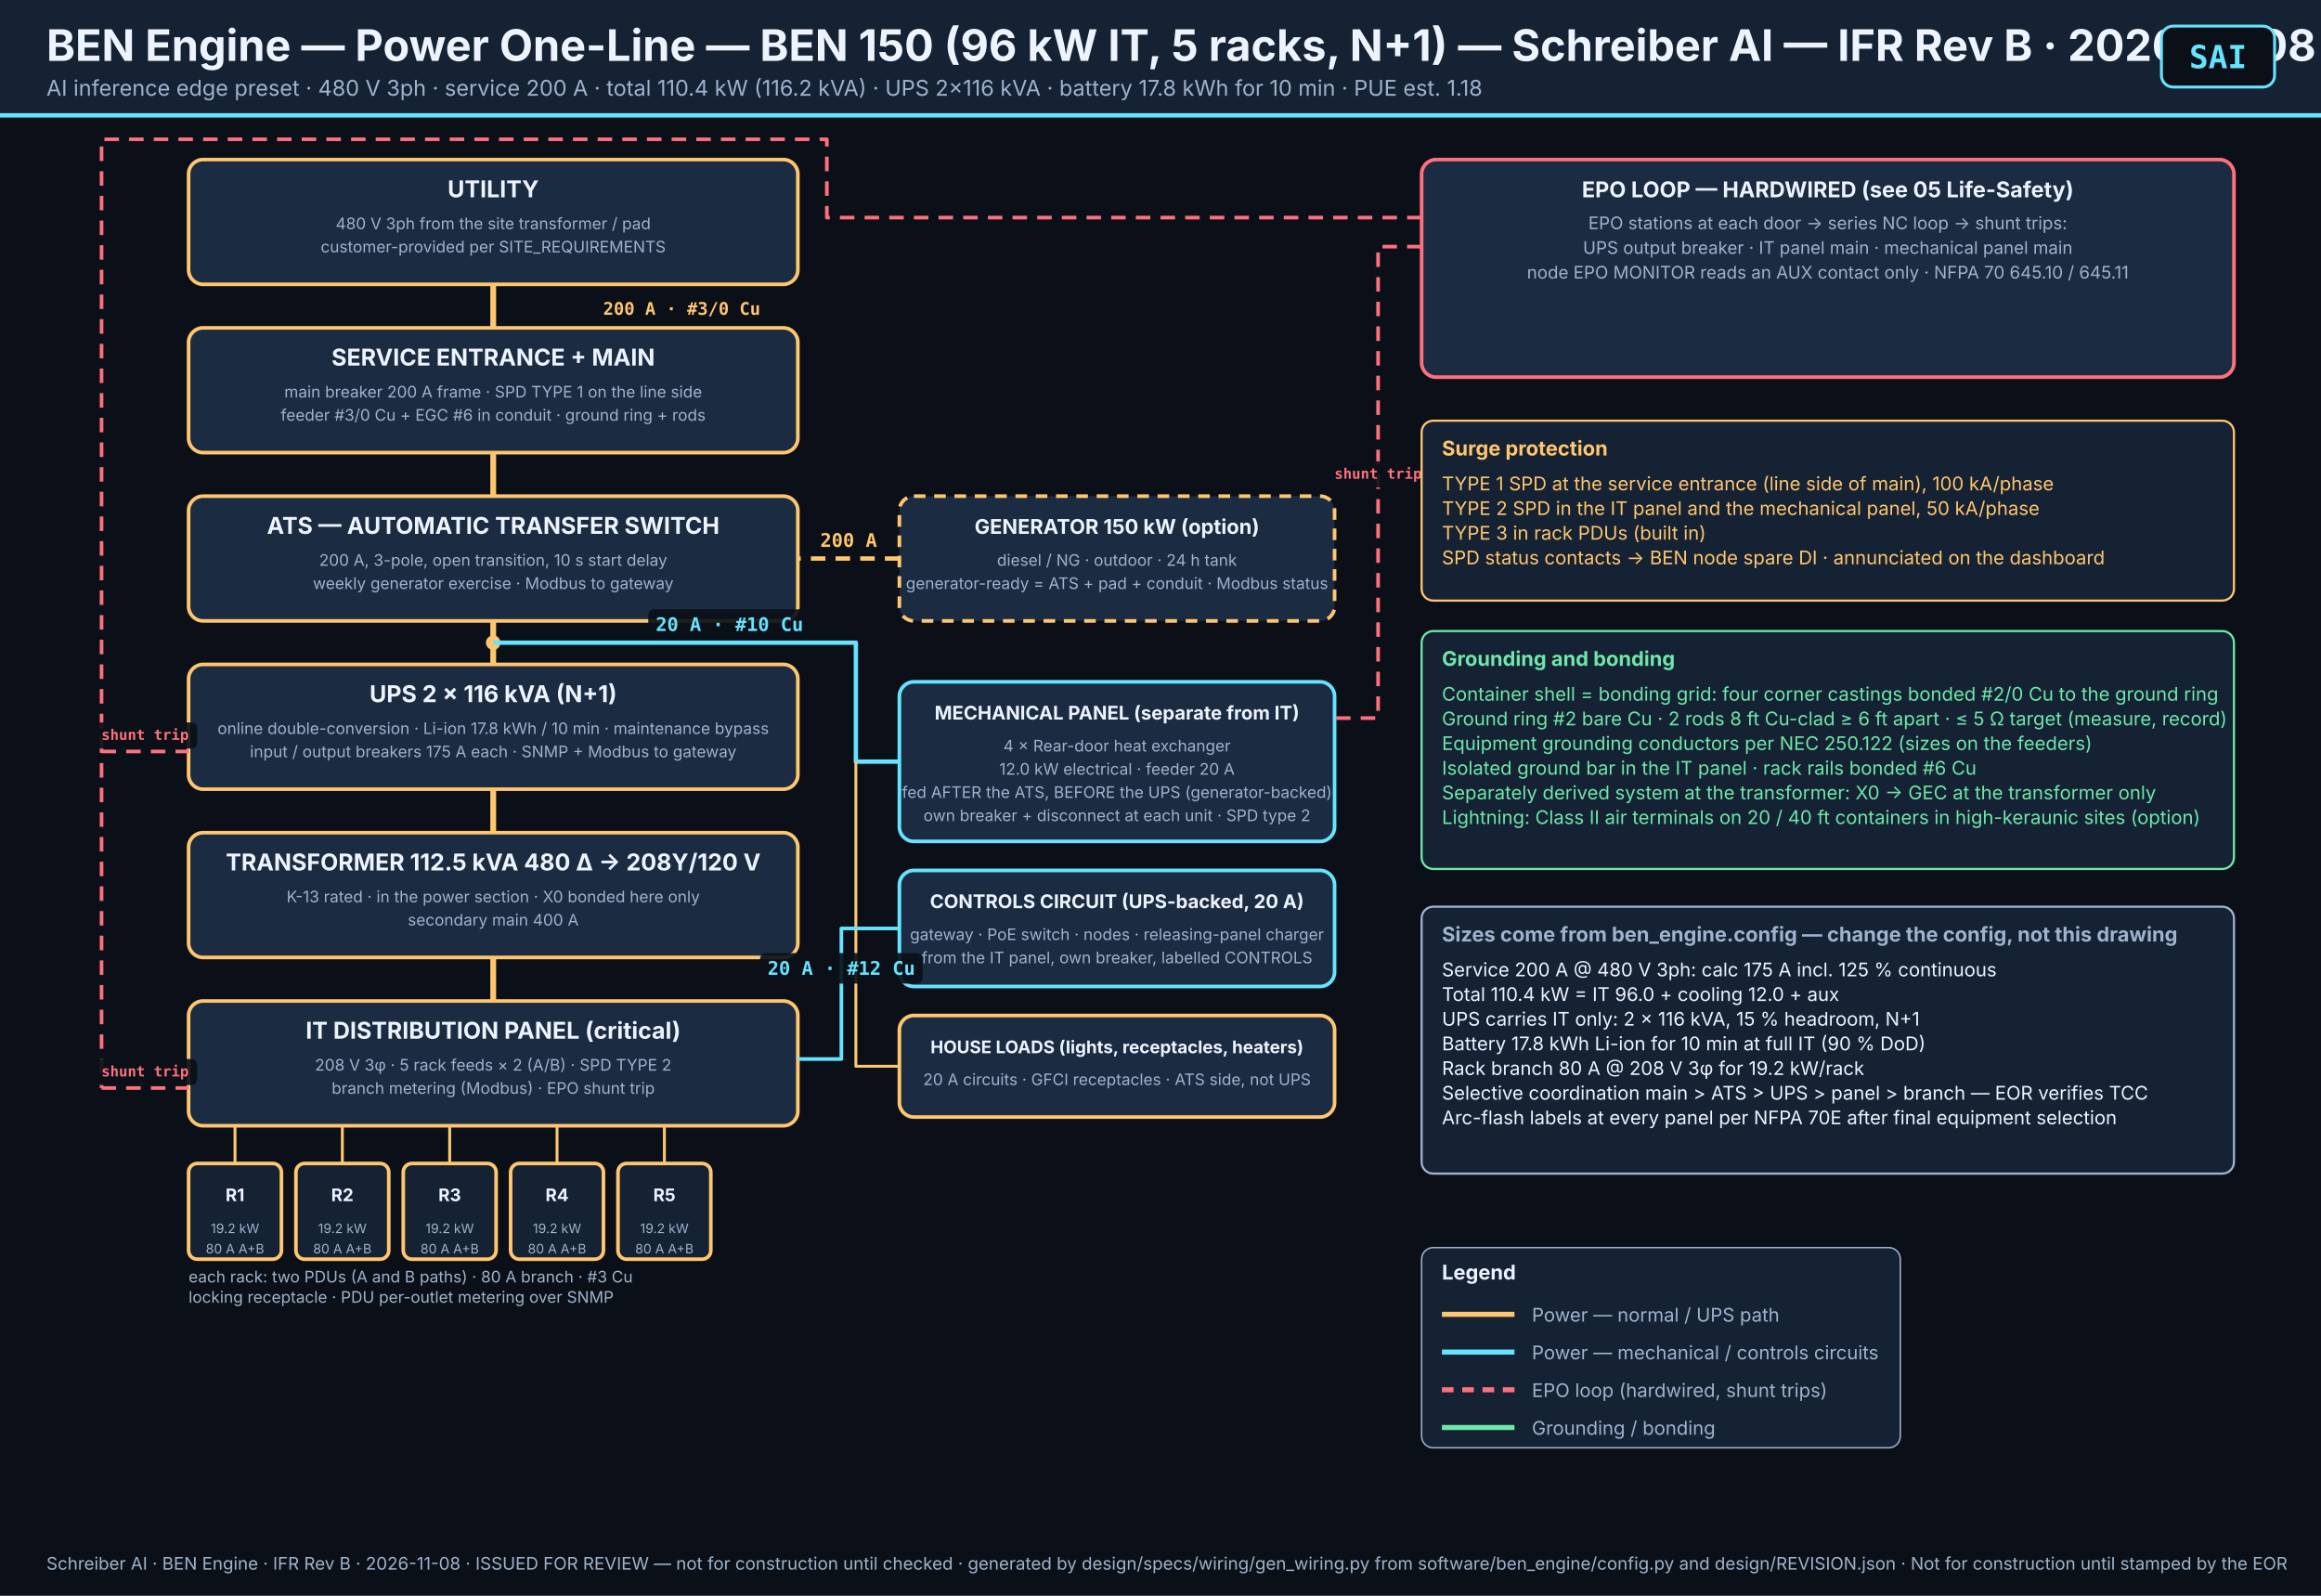
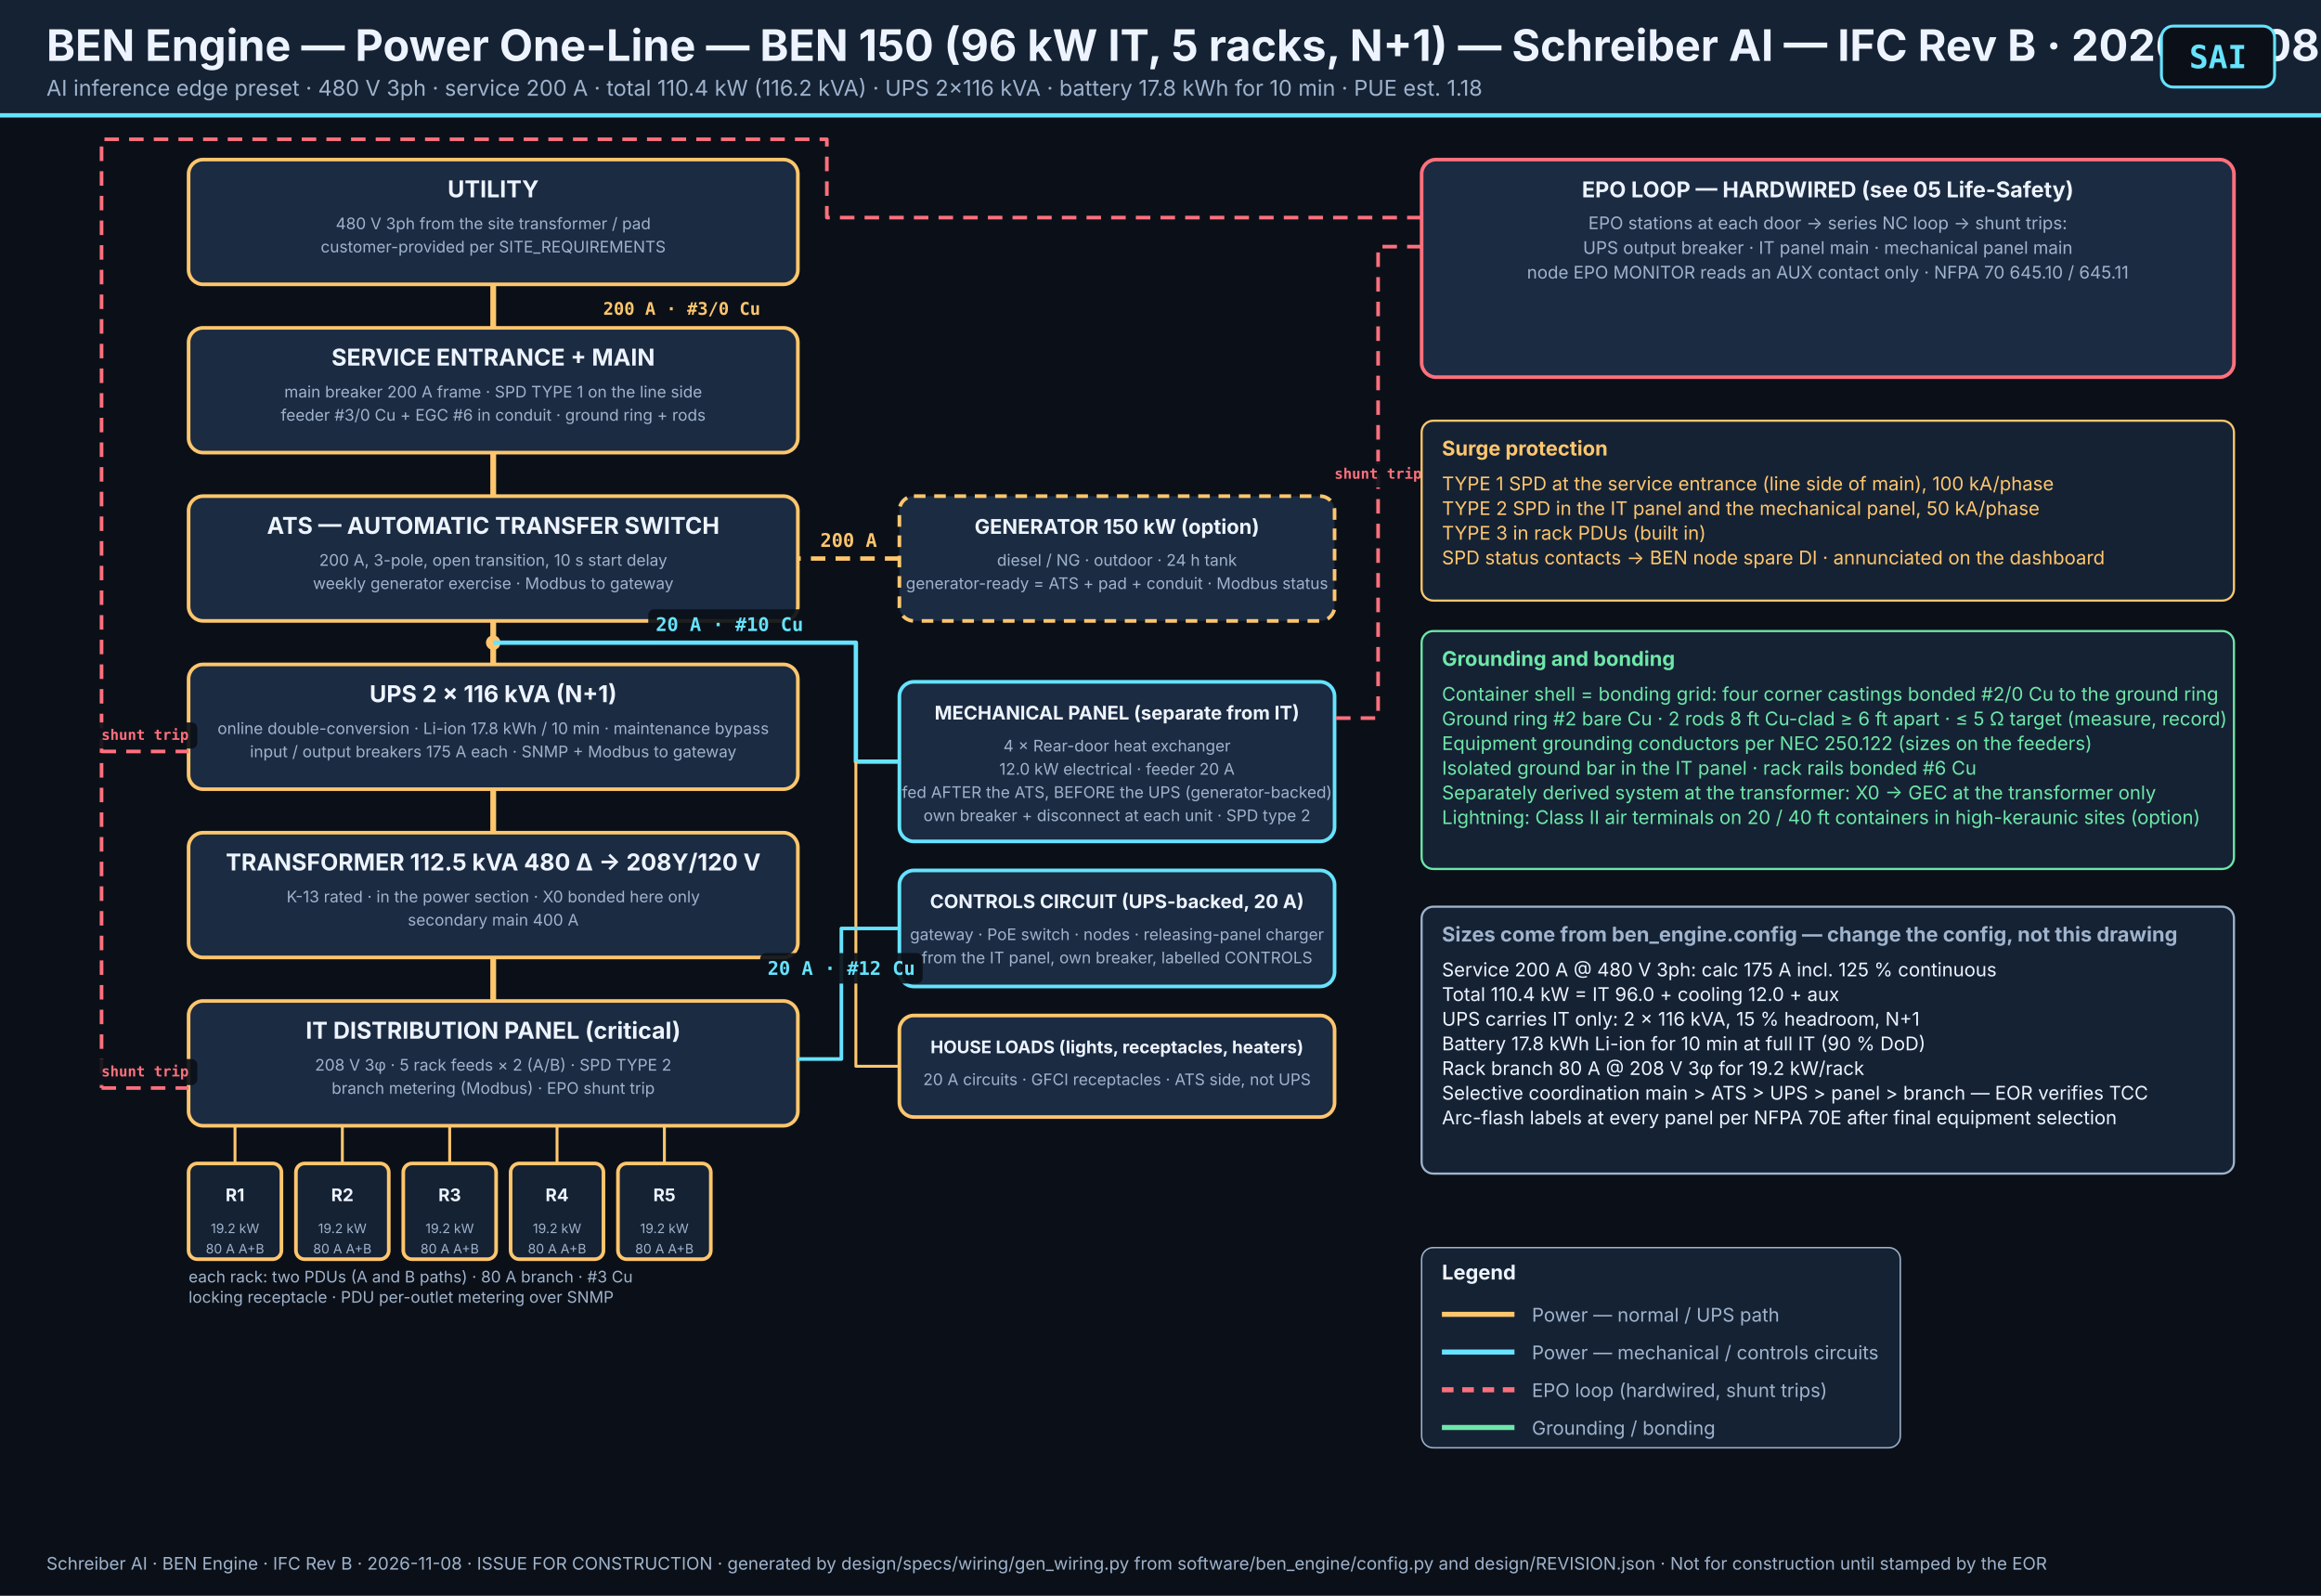
<svg xmlns="http://www.w3.org/2000/svg" viewBox="0 0 1600 1100" width="1600" height="1100" role="img" aria-label="03_power_one_line_ben150.svg">
  <defs>
    <marker id="arr-66E3FF" viewBox="0 0 10 10" refX="9" refY="5" markerWidth="7" markerHeight="7" orient="auto-start-reverse">
      <path d="M0,0 L10,5 L0,10 z" fill="#66E3FF" />
    </marker>
    <marker id="arr-FFC66D" viewBox="0 0 10 10" refX="9" refY="5" markerWidth="7" markerHeight="7" orient="auto-start-reverse">
      <path d="M0,0 L10,5 L0,10 z" fill="#FFC66D" />
    </marker>
    <marker id="arr-FF707D" viewBox="0 0 10 10" refX="9" refY="5" markerWidth="7" markerHeight="7" orient="auto-start-reverse">
      <path d="M0,0 L10,5 L0,10 z" fill="#FF707D" />
    </marker>
    <marker id="arr-6EE7A8" viewBox="0 0 10 10" refX="9" refY="5" markerWidth="7" markerHeight="7" orient="auto-start-reverse">
      <path d="M0,0 L10,5 L0,10 z" fill="#6EE7A8" />
    </marker>
    <marker id="arr-9FB3CC" viewBox="0 0 10 10" refX="9" refY="5" markerWidth="7" markerHeight="7" orient="auto-start-reverse">
      <path d="M0,0 L10,5 L0,10 z" fill="#9FB3CC" />
    </marker>
  </defs>
  <rect width="1600" height="1100" fill="#0B1018" />
  <rect x="0" y="0" width="1600" height="78" fill="#152234" />
  <rect x="0" y="78" width="1600" height="3" fill="#66E3FF" />
-   <text x="32" y="42" font-family="'Inter','Segoe UI',system-ui,sans-serif" font-size="30" font-weight="700" fill="#EDF4FF" text-anchor="start">BEN Engine — Power One-Line — BEN 150 (96 kW IT, 5 racks, N+1) — Schreiber AI — IFR Rev B · 2026-11-08</text>
+   <text x="32" y="42" font-family="'Inter','Segoe UI',system-ui,sans-serif" font-size="30" font-weight="700" fill="#EDF4FF" text-anchor="start">BEN Engine — Power One-Line — BEN 150 (96 kW IT, 5 racks, N+1) — Schreiber AI — IFC Rev B · 2026-11-08</text>
  <text x="32" y="66" font-family="'Inter','Segoe UI',system-ui,sans-serif" font-size="15" font-weight="400" fill="#9FB3CC" text-anchor="start">AI inference edge preset · 480 V 3ph · service 200 A · total 110.4 kW (116.2 kVA) · UPS 2×116 kVA · battery 17.8 kWh for 10 min · PUE est. 1.18</text>
  <rect x="1490" y="18" width="78" height="42" rx="8" fill="#0B1018" stroke="#66E3FF" stroke-width="2" />
  <text x="1529" y="47" font-family="'JetBrains Mono',Consolas,monospace" font-size="22" font-weight="800" fill="#66E3FF" text-anchor="middle">SAI</text>
  <rect x="130" y="110" width="420" height="86" rx="10" fill="#1B2B42" stroke="#FFC66D" stroke-width="2.5" />
  <text x="340.0" y="136" font-family="'Inter','Segoe UI',system-ui,sans-serif" font-size="16" font-weight="700" fill="#EDF4FF" text-anchor="middle">UTILITY</text>
  <text x="340.0" y="158" font-family="'Inter','Segoe UI',system-ui,sans-serif" font-size="11" font-weight="400" fill="#9FB3CC" text-anchor="middle">480 V 3ph from the site transformer / pad</text>
  <text x="340.0" y="174" font-family="'Inter','Segoe UI',system-ui,sans-serif" font-size="11" font-weight="400" fill="#9FB3CC" text-anchor="middle">customer-provided per SITE_REQUIREMENTS</text>
  <rect x="130" y="226" width="420" height="86" rx="10" fill="#1B2B42" stroke="#FFC66D" stroke-width="2.5" />
  <text x="340.0" y="252" font-family="'Inter','Segoe UI',system-ui,sans-serif" font-size="16" font-weight="700" fill="#EDF4FF" text-anchor="middle">SERVICE ENTRANCE + MAIN</text>
  <text x="340.0" y="274" font-family="'Inter','Segoe UI',system-ui,sans-serif" font-size="11" font-weight="400" fill="#9FB3CC" text-anchor="middle">main breaker 200 A frame · SPD TYPE 1 on the line side</text>
  <text x="340.0" y="290" font-family="'Inter','Segoe UI',system-ui,sans-serif" font-size="11" font-weight="400" fill="#9FB3CC" text-anchor="middle">feeder #3/0 Cu + EGC #6 in conduit · ground ring + rods</text>
  <rect x="130" y="342" width="420" height="86" rx="10" fill="#1B2B42" stroke="#FFC66D" stroke-width="2.5" />
  <text x="340.0" y="368" font-family="'Inter','Segoe UI',system-ui,sans-serif" font-size="16" font-weight="700" fill="#EDF4FF" text-anchor="middle">ATS — AUTOMATIC TRANSFER SWITCH</text>
  <text x="340.0" y="390" font-family="'Inter','Segoe UI',system-ui,sans-serif" font-size="11" font-weight="400" fill="#9FB3CC" text-anchor="middle">200 A, 3-pole, open transition, 10 s start delay</text>
  <text x="340.0" y="406" font-family="'Inter','Segoe UI',system-ui,sans-serif" font-size="11" font-weight="400" fill="#9FB3CC" text-anchor="middle">weekly generator exercise · Modbus to gateway</text>
  <rect x="130" y="458" width="420" height="86" rx="10" fill="#1B2B42" stroke="#FFC66D" stroke-width="2.5" />
  <text x="340.0" y="484" font-family="'Inter','Segoe UI',system-ui,sans-serif" font-size="16" font-weight="700" fill="#EDF4FF" text-anchor="middle">UPS  2 × 116 kVA  (N+1)</text>
  <text x="340.0" y="506" font-family="'Inter','Segoe UI',system-ui,sans-serif" font-size="11" font-weight="400" fill="#9FB3CC" text-anchor="middle">online double-conversion · Li-ion 17.8 kWh / 10 min · maintenance bypass</text>
  <text x="340.0" y="522" font-family="'Inter','Segoe UI',system-ui,sans-serif" font-size="11" font-weight="400" fill="#9FB3CC" text-anchor="middle">input / output breakers 175 A each · SNMP + Modbus to gateway</text>
  <rect x="130" y="574" width="420" height="86" rx="10" fill="#1B2B42" stroke="#FFC66D" stroke-width="2.5" />
  <text x="340.0" y="600" font-family="'Inter','Segoe UI',system-ui,sans-serif" font-size="16" font-weight="700" fill="#EDF4FF" text-anchor="middle">TRANSFORMER 112.5 kVA  480 Δ → 208Y/120 V</text>
  <text x="340.0" y="622" font-family="'Inter','Segoe UI',system-ui,sans-serif" font-size="11" font-weight="400" fill="#9FB3CC" text-anchor="middle">K-13 rated · in the power section · X0 bonded here only</text>
  <text x="340.0" y="638" font-family="'Inter','Segoe UI',system-ui,sans-serif" font-size="11" font-weight="400" fill="#9FB3CC" text-anchor="middle">secondary main 400 A</text>
  <rect x="130" y="690" width="420" height="86" rx="10" fill="#1B2B42" stroke="#FFC66D" stroke-width="2.5" />
  <text x="340.0" y="716" font-family="'Inter','Segoe UI',system-ui,sans-serif" font-size="16" font-weight="700" fill="#EDF4FF" text-anchor="middle">IT DISTRIBUTION PANEL  (critical)</text>
  <text x="340.0" y="738" font-family="'Inter','Segoe UI',system-ui,sans-serif" font-size="11" font-weight="400" fill="#9FB3CC" text-anchor="middle">208 V 3φ · 5 rack feeds × 2 (A/B) · SPD TYPE 2</text>
  <text x="340.0" y="754" font-family="'Inter','Segoe UI',system-ui,sans-serif" font-size="11" font-weight="400" fill="#9FB3CC" text-anchor="middle">branch metering (Modbus) · EPO shunt trip</text>
  <path d="M340,196 L340,226" fill="none" stroke="#FFC66D" stroke-width="4" stroke-linejoin="round" />
  <path d="M340,312 L340,342" fill="none" stroke="#FFC66D" stroke-width="4" stroke-linejoin="round" />
  <path d="M340,428 L340,458" fill="none" stroke="#FFC66D" stroke-width="4" stroke-linejoin="round" />
  <path d="M340,544 L340,574" fill="none" stroke="#FFC66D" stroke-width="4" stroke-linejoin="round" />
  <path d="M340,660 L340,690" fill="none" stroke="#FFC66D" stroke-width="4" stroke-linejoin="round" />
  <rect x="410.8" y="203" width="118.4" height="20" rx="4" fill="#0B1018" opacity="0.92" />
  <text x="470" y="217" font-family="'JetBrains Mono',Consolas,monospace" font-size="12" font-weight="600" fill="#FFC66D" text-anchor="middle">200 A · #3/0 Cu</text>
  <rect x="130" y="802" width="64" height="66" rx="6" fill="#152234" stroke="#FFC66D" stroke-width="2.5" />
  <text x="162.0" y="828" font-family="'Inter','Segoe UI',system-ui,sans-serif" font-size="12" font-weight="700" fill="#EDF4FF" text-anchor="middle">R1</text>
  <text x="162.0" y="850" font-family="'Inter','Segoe UI',system-ui,sans-serif" font-size="9" font-weight="400" fill="#9FB3CC" text-anchor="middle">19.2 kW</text>
  <text x="162.0" y="864" font-family="'Inter','Segoe UI',system-ui,sans-serif" font-size="9" font-weight="400" fill="#9FB3CC" text-anchor="middle">80 A A+B</text>
  <path d="M162.0,776 L162.0,802" fill="none" stroke="#FFC66D" stroke-width="2" stroke-linejoin="round" />
  <rect x="204" y="802" width="64" height="66" rx="6" fill="#152234" stroke="#FFC66D" stroke-width="2.5" />
  <text x="236.0" y="828" font-family="'Inter','Segoe UI',system-ui,sans-serif" font-size="12" font-weight="700" fill="#EDF4FF" text-anchor="middle">R2</text>
  <text x="236.0" y="850" font-family="'Inter','Segoe UI',system-ui,sans-serif" font-size="9" font-weight="400" fill="#9FB3CC" text-anchor="middle">19.2 kW</text>
  <text x="236.0" y="864" font-family="'Inter','Segoe UI',system-ui,sans-serif" font-size="9" font-weight="400" fill="#9FB3CC" text-anchor="middle">80 A A+B</text>
  <path d="M236.0,776 L236.0,802" fill="none" stroke="#FFC66D" stroke-width="2" stroke-linejoin="round" />
  <rect x="278" y="802" width="64" height="66" rx="6" fill="#152234" stroke="#FFC66D" stroke-width="2.5" />
  <text x="310.0" y="828" font-family="'Inter','Segoe UI',system-ui,sans-serif" font-size="12" font-weight="700" fill="#EDF4FF" text-anchor="middle">R3</text>
  <text x="310.0" y="850" font-family="'Inter','Segoe UI',system-ui,sans-serif" font-size="9" font-weight="400" fill="#9FB3CC" text-anchor="middle">19.2 kW</text>
  <text x="310.0" y="864" font-family="'Inter','Segoe UI',system-ui,sans-serif" font-size="9" font-weight="400" fill="#9FB3CC" text-anchor="middle">80 A A+B</text>
  <path d="M310.0,776 L310.0,802" fill="none" stroke="#FFC66D" stroke-width="2" stroke-linejoin="round" />
  <rect x="352" y="802" width="64" height="66" rx="6" fill="#152234" stroke="#FFC66D" stroke-width="2.5" />
  <text x="384.0" y="828" font-family="'Inter','Segoe UI',system-ui,sans-serif" font-size="12" font-weight="700" fill="#EDF4FF" text-anchor="middle">R4</text>
  <text x="384.0" y="850" font-family="'Inter','Segoe UI',system-ui,sans-serif" font-size="9" font-weight="400" fill="#9FB3CC" text-anchor="middle">19.2 kW</text>
  <text x="384.0" y="864" font-family="'Inter','Segoe UI',system-ui,sans-serif" font-size="9" font-weight="400" fill="#9FB3CC" text-anchor="middle">80 A A+B</text>
  <path d="M384.0,776 L384.0,802" fill="none" stroke="#FFC66D" stroke-width="2" stroke-linejoin="round" />
  <rect x="426" y="802" width="64" height="66" rx="6" fill="#152234" stroke="#FFC66D" stroke-width="2.5" />
  <text x="458.0" y="828" font-family="'Inter','Segoe UI',system-ui,sans-serif" font-size="12" font-weight="700" fill="#EDF4FF" text-anchor="middle">R5</text>
  <text x="458.0" y="850" font-family="'Inter','Segoe UI',system-ui,sans-serif" font-size="9" font-weight="400" fill="#9FB3CC" text-anchor="middle">19.2 kW</text>
  <text x="458.0" y="864" font-family="'Inter','Segoe UI',system-ui,sans-serif" font-size="9" font-weight="400" fill="#9FB3CC" text-anchor="middle">80 A A+B</text>
  <path d="M458.0,776 L458.0,802" fill="none" stroke="#FFC66D" stroke-width="2" stroke-linejoin="round" />
  <text x="130" y="884" font-family="'Inter','Segoe UI',system-ui,sans-serif" font-size="11" font-weight="400" fill="#9FB3CC" text-anchor="start">each rack: two PDUs (A and B paths) · 80 A branch · #3 Cu</text>
  <text x="130" y="898" font-family="'Inter','Segoe UI',system-ui,sans-serif" font-size="11" font-weight="400" fill="#9FB3CC" text-anchor="start">locking receptacle · PDU per-outlet metering over SNMP</text>
  <rect x="620" y="342" width="300" height="86" rx="10" fill="#1B2B42" stroke="#FFC66D" stroke-width="2.5" stroke-dasharray="8 6" />
  <text x="770.0" y="368" font-family="'Inter','Segoe UI',system-ui,sans-serif" font-size="14" font-weight="700" fill="#EDF4FF" text-anchor="middle">GENERATOR  150 kW  (option)</text>
  <text x="770.0" y="390" font-family="'Inter','Segoe UI',system-ui,sans-serif" font-size="11" font-weight="400" fill="#9FB3CC" text-anchor="middle">diesel / NG · outdoor · 24 h tank</text>
  <text x="770.0" y="406" font-family="'Inter','Segoe UI',system-ui,sans-serif" font-size="11" font-weight="400" fill="#9FB3CC" text-anchor="middle">generator-ready = ATS + pad + conduit · Modbus status</text>
  <path d="M620,385 L550,385" fill="none" stroke="#FFC66D" stroke-width="3" stroke-linejoin="round" stroke-dasharray="10 7" />
  <rect x="559.15" y="362.0" width="51.7" height="21" rx="4" fill="#0B1018" opacity="0.92" />
  <text x="585.0" y="377.0" font-family="'JetBrains Mono',Consolas,monospace" font-size="13" font-weight="600" fill="#FFC66D" text-anchor="middle">200 A</text>
  <circle cx="340" cy="443" r="5" fill="#FFC66D" />
  <path d="M340,443 L590,443 L590,525 L620,525" fill="none" stroke="#66E3FF" stroke-width="3" stroke-linejoin="round" />
  <rect x="446.89" y="420.0" width="112.02" height="21" rx="4" fill="#0B1018" opacity="0.92" />
  <text x="502.9" y="435.0" font-family="'JetBrains Mono',Consolas,monospace" font-size="13" font-weight="600" fill="#66E3FF" text-anchor="middle">20 A · #10 Cu</text>
  <rect x="620" y="470" width="300" height="110" rx="10" fill="#1B2B42" stroke="#66E3FF" stroke-width="2.5" />
  <text x="770.0" y="496" font-family="'Inter','Segoe UI',system-ui,sans-serif" font-size="13" font-weight="700" fill="#EDF4FF" text-anchor="middle">MECHANICAL PANEL  (separate from IT)</text>
  <text x="770.0" y="518" font-family="'Inter','Segoe UI',system-ui,sans-serif" font-size="11" font-weight="400" fill="#9FB3CC" text-anchor="middle">4 × Rear-door heat exchanger</text>
  <text x="770.0" y="534" font-family="'Inter','Segoe UI',system-ui,sans-serif" font-size="11" font-weight="400" fill="#9FB3CC" text-anchor="middle">12.0 kW electrical · feeder 20 A</text>
  <text x="770.0" y="550" font-family="'Inter','Segoe UI',system-ui,sans-serif" font-size="11" font-weight="400" fill="#9FB3CC" text-anchor="middle">fed AFTER the ATS, BEFORE the UPS (generator-backed)</text>
  <text x="770.0" y="566" font-family="'Inter','Segoe UI',system-ui,sans-serif" font-size="11" font-weight="400" fill="#9FB3CC" text-anchor="middle">own breaker + disconnect at each unit · SPD type 2</text>
  <path d="M590,525 L590,735 L620,735" fill="none" stroke="#FFC66D" stroke-width="2" stroke-linejoin="round" />
  <rect x="620" y="700" width="300" height="70" rx="10" fill="#1B2B42" stroke="#FFC66D" stroke-width="2.5" />
  <text x="770.0" y="726" font-family="'Inter','Segoe UI',system-ui,sans-serif" font-size="12" font-weight="700" fill="#EDF4FF" text-anchor="middle">HOUSE LOADS  (lights, receptacles, heaters)</text>
  <text x="770.0" y="748" font-family="'Inter','Segoe UI',system-ui,sans-serif" font-size="11" font-weight="400" fill="#9FB3CC" text-anchor="middle">20 A circuits · GFCI receptacles · ATS side, not UPS</text>
  <rect x="620" y="600" width="300" height="80" rx="10" fill="#1B2B42" stroke="#66E3FF" stroke-width="2.5" />
  <text x="770.0" y="626" font-family="'Inter','Segoe UI',system-ui,sans-serif" font-size="13" font-weight="700" fill="#EDF4FF" text-anchor="middle">CONTROLS CIRCUIT  (UPS-backed, 20 A)</text>
  <text x="770.0" y="648" font-family="'Inter','Segoe UI',system-ui,sans-serif" font-size="11" font-weight="400" fill="#9FB3CC" text-anchor="middle">gateway · PoE switch · nodes · releasing-panel charger</text>
  <text x="770.0" y="664" font-family="'Inter','Segoe UI',system-ui,sans-serif" font-size="11" font-weight="400" fill="#9FB3CC" text-anchor="middle">from the IT panel, own breaker, labelled CONTROLS</text>
  <path d="M550,730 L580,730 L580,640 L620,640" fill="none" stroke="#66E3FF" stroke-width="2.5" stroke-linejoin="round" />
  <rect x="523.99" y="657.0" width="112.02" height="21" rx="4" fill="#0B1018" opacity="0.92" />
  <text x="580.0" y="672.0" font-family="'JetBrains Mono',Consolas,monospace" font-size="13" font-weight="600" fill="#66E3FF" text-anchor="middle">20 A · #12 Cu</text>
  <rect x="980" y="110" width="560" height="150" rx="10" fill="#1B2B42" stroke="#FF707D" stroke-width="2.5" />
  <text x="1260.0" y="136" font-family="'Inter','Segoe UI',system-ui,sans-serif" font-size="15" font-weight="700" fill="#EDF4FF" text-anchor="middle">EPO LOOP — HARDWIRED (see 05 Life-Safety)</text>
  <text x="1260.0" y="158" font-family="'Inter','Segoe UI',system-ui,sans-serif" font-size="12" font-weight="400" fill="#9FB3CC" text-anchor="middle">EPO stations at each door → series NC loop → shunt trips:</text>
  <text x="1260.0" y="175" font-family="'Inter','Segoe UI',system-ui,sans-serif" font-size="12" font-weight="400" fill="#9FB3CC" text-anchor="middle">UPS output breaker · IT panel main · mechanical panel main</text>
  <text x="1260.0" y="192" font-family="'Inter','Segoe UI',system-ui,sans-serif" font-size="12" font-weight="400" fill="#9FB3CC" text-anchor="middle">node EPO MONITOR reads an AUX contact only · NFPA 70 645.10 / 645.11</text>
  <path d="M980,150 L570,150 L570,96 L70,96 L70,750" fill="none" stroke="#FF707D" stroke-width="2.5" stroke-linejoin="round" stroke-dasharray="10 7" />
  <path d="M70,518 L130,518" fill="none" stroke="#FF707D" stroke-width="2.5" stroke-linejoin="round" stroke-dasharray="10 7" />
  <rect x="64.0" y="498" width="72.0" height="18" rx="4" fill="#0B1018" opacity="0.92" />
  <text x="100" y="510" font-family="'JetBrains Mono',Consolas,monospace" font-size="10" font-weight="600" fill="#FF707D" text-anchor="middle">shunt trip</text>
  <path d="M70,750 L130,750" fill="none" stroke="#FF707D" stroke-width="2.5" stroke-linejoin="round" stroke-dasharray="10 7" />
  <rect x="64.0" y="730" width="72.0" height="18" rx="4" fill="#0B1018" opacity="0.92" />
  <text x="100" y="742" font-family="'JetBrains Mono',Consolas,monospace" font-size="10" font-weight="600" fill="#FF707D" text-anchor="middle">shunt trip</text>
  <path d="M980,170 L950,170 L950,495 L920,495" fill="none" stroke="#FF707D" stroke-width="2.5" stroke-linejoin="round" stroke-dasharray="10 7" />
  <rect x="914.0" y="318" width="72.0" height="18" rx="4" fill="#0B1018" opacity="0.92" />
  <text x="950" y="330" font-family="'JetBrains Mono',Consolas,monospace" font-size="10" font-weight="600" fill="#FF707D" text-anchor="middle">shunt trip</text>
  <rect x="980" y="290" width="560" height="124" rx="8" fill="#152234" stroke="#FFC66D" stroke-width="1.5" />
  <text x="994" y="314" font-family="'Inter','Segoe UI',system-ui,sans-serif" font-size="14" font-weight="700" fill="#FFC66D" text-anchor="start">Surge protection</text>
  <text x="994" y="338" font-family="'Inter','Segoe UI',system-ui,sans-serif" font-size="13" font-weight="400" fill="#FFC66D" text-anchor="start">TYPE 1 SPD at the service entrance (line side of main), 100 kA/phase</text>
  <text x="994" y="355" font-family="'Inter','Segoe UI',system-ui,sans-serif" font-size="13" font-weight="400" fill="#FFC66D" text-anchor="start">TYPE 2 SPD in the IT panel and the mechanical panel, 50 kA/phase</text>
  <text x="994" y="372" font-family="'Inter','Segoe UI',system-ui,sans-serif" font-size="13" font-weight="400" fill="#FFC66D" text-anchor="start">TYPE 3 in rack PDUs (built in)</text>
  <text x="994" y="389" font-family="'Inter','Segoe UI',system-ui,sans-serif" font-size="13" font-weight="400" fill="#FFC66D" text-anchor="start">SPD status contacts → BEN node spare DI · annunciated on the dashboard</text>
  <rect x="980" y="435" width="560" height="164" rx="8" fill="#152234" stroke="#6EE7A8" stroke-width="1.5" />
  <text x="994" y="459" font-family="'Inter','Segoe UI',system-ui,sans-serif" font-size="14" font-weight="700" fill="#6EE7A8" text-anchor="start">Grounding and bonding</text>
  <text x="994" y="483" font-family="'Inter','Segoe UI',system-ui,sans-serif" font-size="13" font-weight="400" fill="#6EE7A8" text-anchor="start">Container shell = bonding grid: four corner castings bonded #2/0 Cu to the ground ring</text>
  <text x="994" y="500" font-family="'Inter','Segoe UI',system-ui,sans-serif" font-size="13" font-weight="400" fill="#6EE7A8" text-anchor="start">Ground ring #2 bare Cu · 2 rods 8 ft Cu-clad ≥ 6 ft apart · ≤ 5 Ω target (measure, record)</text>
  <text x="994" y="517" font-family="'Inter','Segoe UI',system-ui,sans-serif" font-size="13" font-weight="400" fill="#6EE7A8" text-anchor="start">Equipment grounding conductors per NEC 250.122 (sizes on the feeders)</text>
  <text x="994" y="534" font-family="'Inter','Segoe UI',system-ui,sans-serif" font-size="13" font-weight="400" fill="#6EE7A8" text-anchor="start">Isolated ground bar in the IT panel · rack rails bonded #6 Cu</text>
  <text x="994" y="551" font-family="'Inter','Segoe UI',system-ui,sans-serif" font-size="13" font-weight="400" fill="#6EE7A8" text-anchor="start">Separately derived system at the transformer: X0 → GEC at the transformer only</text>
  <text x="994" y="568" font-family="'Inter','Segoe UI',system-ui,sans-serif" font-size="13" font-weight="400" fill="#6EE7A8" text-anchor="start">Lightning: Class II air terminals on 20 / 40 ft containers in high-keraunic sites (option)</text>
  <rect x="980" y="625" width="560" height="184" rx="8" fill="#152234" stroke="#9FB3CC" stroke-width="1.5" />
  <text x="994" y="649" font-family="'Inter','Segoe UI',system-ui,sans-serif" font-size="14" font-weight="700" fill="#9FB3CC" text-anchor="start">Sizes come from ben_engine.config — change the config, not this drawing</text>
  <text x="994" y="673" font-family="'Inter','Segoe UI',system-ui,sans-serif" font-size="13" font-weight="400" fill="#EDF4FF" text-anchor="start">Service 200 A @ 480 V 3ph: calc 175 A incl. 125 % continuous</text>
  <text x="994" y="690" font-family="'Inter','Segoe UI',system-ui,sans-serif" font-size="13" font-weight="400" fill="#EDF4FF" text-anchor="start">Total 110.4 kW = IT 96.0 + cooling 12.0 + aux</text>
  <text x="994" y="707" font-family="'Inter','Segoe UI',system-ui,sans-serif" font-size="13" font-weight="400" fill="#EDF4FF" text-anchor="start">UPS carries IT only: 2 × 116 kVA, 15 % headroom, N+1</text>
  <text x="994" y="724" font-family="'Inter','Segoe UI',system-ui,sans-serif" font-size="13" font-weight="400" fill="#EDF4FF" text-anchor="start">Battery 17.8 kWh Li-ion for 10 min at full IT (90 % DoD)</text>
  <text x="994" y="741" font-family="'Inter','Segoe UI',system-ui,sans-serif" font-size="13" font-weight="400" fill="#EDF4FF" text-anchor="start">Rack branch 80 A @ 208 V 3φ for 19.2 kW/rack</text>
  <text x="994" y="758" font-family="'Inter','Segoe UI',system-ui,sans-serif" font-size="13" font-weight="400" fill="#EDF4FF" text-anchor="start">Selective coordination main &gt; ATS &gt; UPS &gt; panel &gt; branch — EOR verifies TCC</text>
  <text x="994" y="775" font-family="'Inter','Segoe UI',system-ui,sans-serif" font-size="13" font-weight="400" fill="#EDF4FF" text-anchor="start">Arc-flash labels at every panel per NFPA 70E after final equipment selection</text>
  <rect x="980" y="860" width="330" height="138" rx="8" fill="#152234" stroke="#9FB3CC" stroke-width="1" />
  <text x="994" y="882" font-family="'Inter','Segoe UI',system-ui,sans-serif" font-size="14" font-weight="700" fill="#EDF4FF" text-anchor="start">Legend</text>
  <line x1="994" y1="906" x2="1044" y2="906" stroke="#FFC66D" stroke-width="3.5" />
  <text x="1056" y="911" font-family="'Inter','Segoe UI',system-ui,sans-serif" font-size="13" font-weight="400" fill="#9FB3CC" text-anchor="start">Power — normal / UPS path</text>
  <line x1="994" y1="932" x2="1044" y2="932" stroke="#66E3FF" stroke-width="3.5" />
  <text x="1056" y="937" font-family="'Inter','Segoe UI',system-ui,sans-serif" font-size="13" font-weight="400" fill="#9FB3CC" text-anchor="start">Power — mechanical / controls circuits</text>
  <line x1="994" y1="958" x2="1044" y2="958" stroke="#FF707D" stroke-width="3.5" stroke-dasharray="8 6" />
  <text x="1056" y="963" font-family="'Inter','Segoe UI',system-ui,sans-serif" font-size="13" font-weight="400" fill="#9FB3CC" text-anchor="start">EPO loop (hardwired, shunt trips)</text>
  <line x1="994" y1="984" x2="1044" y2="984" stroke="#6EE7A8" stroke-width="3.5" />
  <text x="1056" y="989" font-family="'Inter','Segoe UI',system-ui,sans-serif" font-size="13" font-weight="400" fill="#9FB3CC" text-anchor="start">Grounding / bonding</text>
-   <text x="32" y="1082" font-family="'Inter','Segoe UI',system-ui,sans-serif" font-size="12" fill="#9FB3CC">Schreiber AI · BEN Engine · IFR Rev B · 2026-11-08 · ISSUED FOR REVIEW — not for construction until checked · generated by design/specs/wiring/gen_wiring.py from software/ben_engine/config.py and design/REVISION.json · Not for construction until stamped by the EOR</text>
+   <text x="32" y="1082" font-family="'Inter','Segoe UI',system-ui,sans-serif" font-size="12" fill="#9FB3CC">Schreiber AI · BEN Engine · IFC Rev B · 2026-11-08 · ISSUE FOR CONSTRUCTION · generated by design/specs/wiring/gen_wiring.py from software/ben_engine/config.py and design/REVISION.json · Not for construction until stamped by the EOR</text>
</svg>
